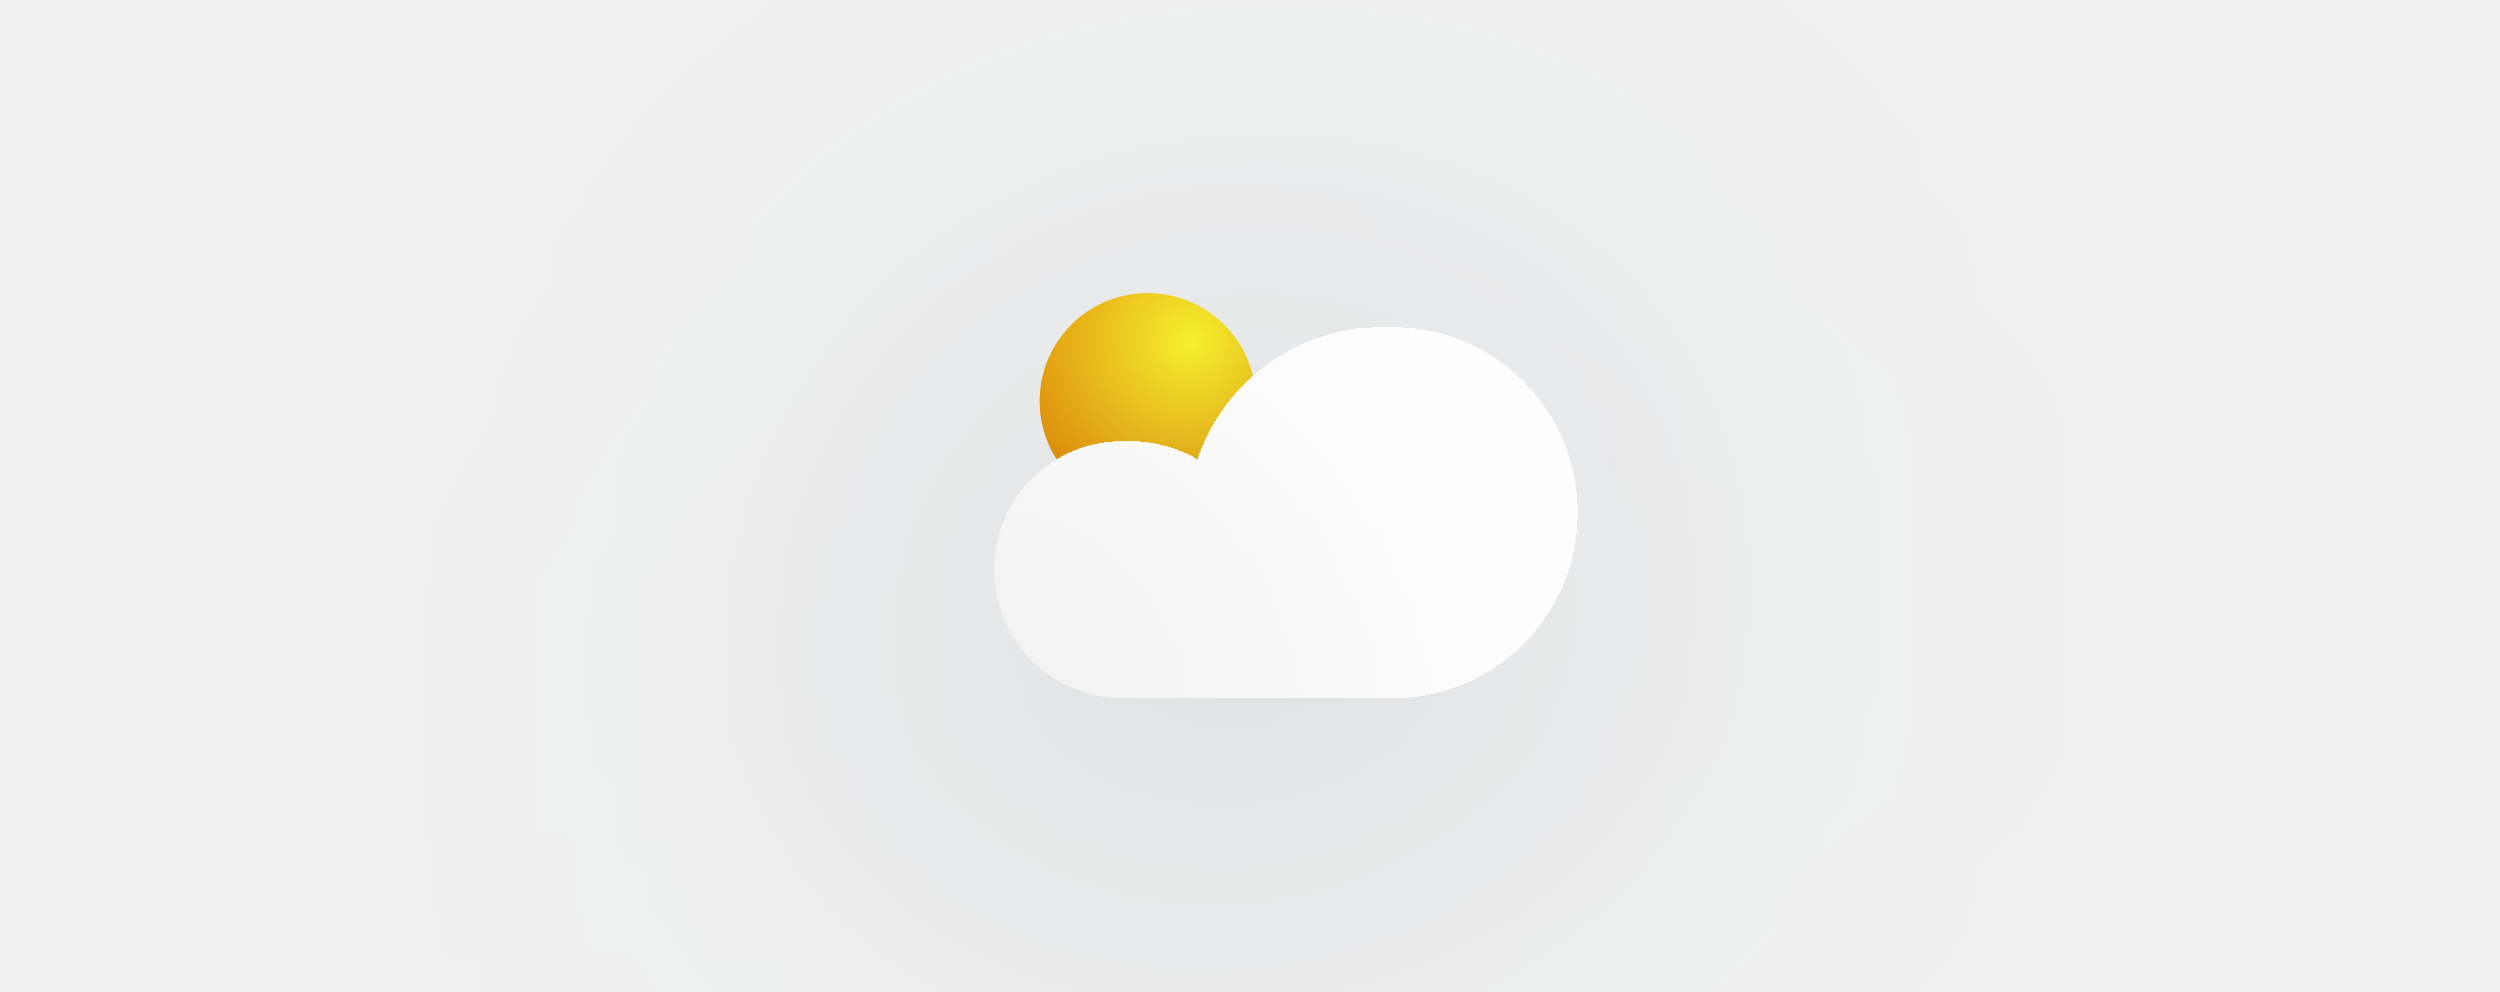
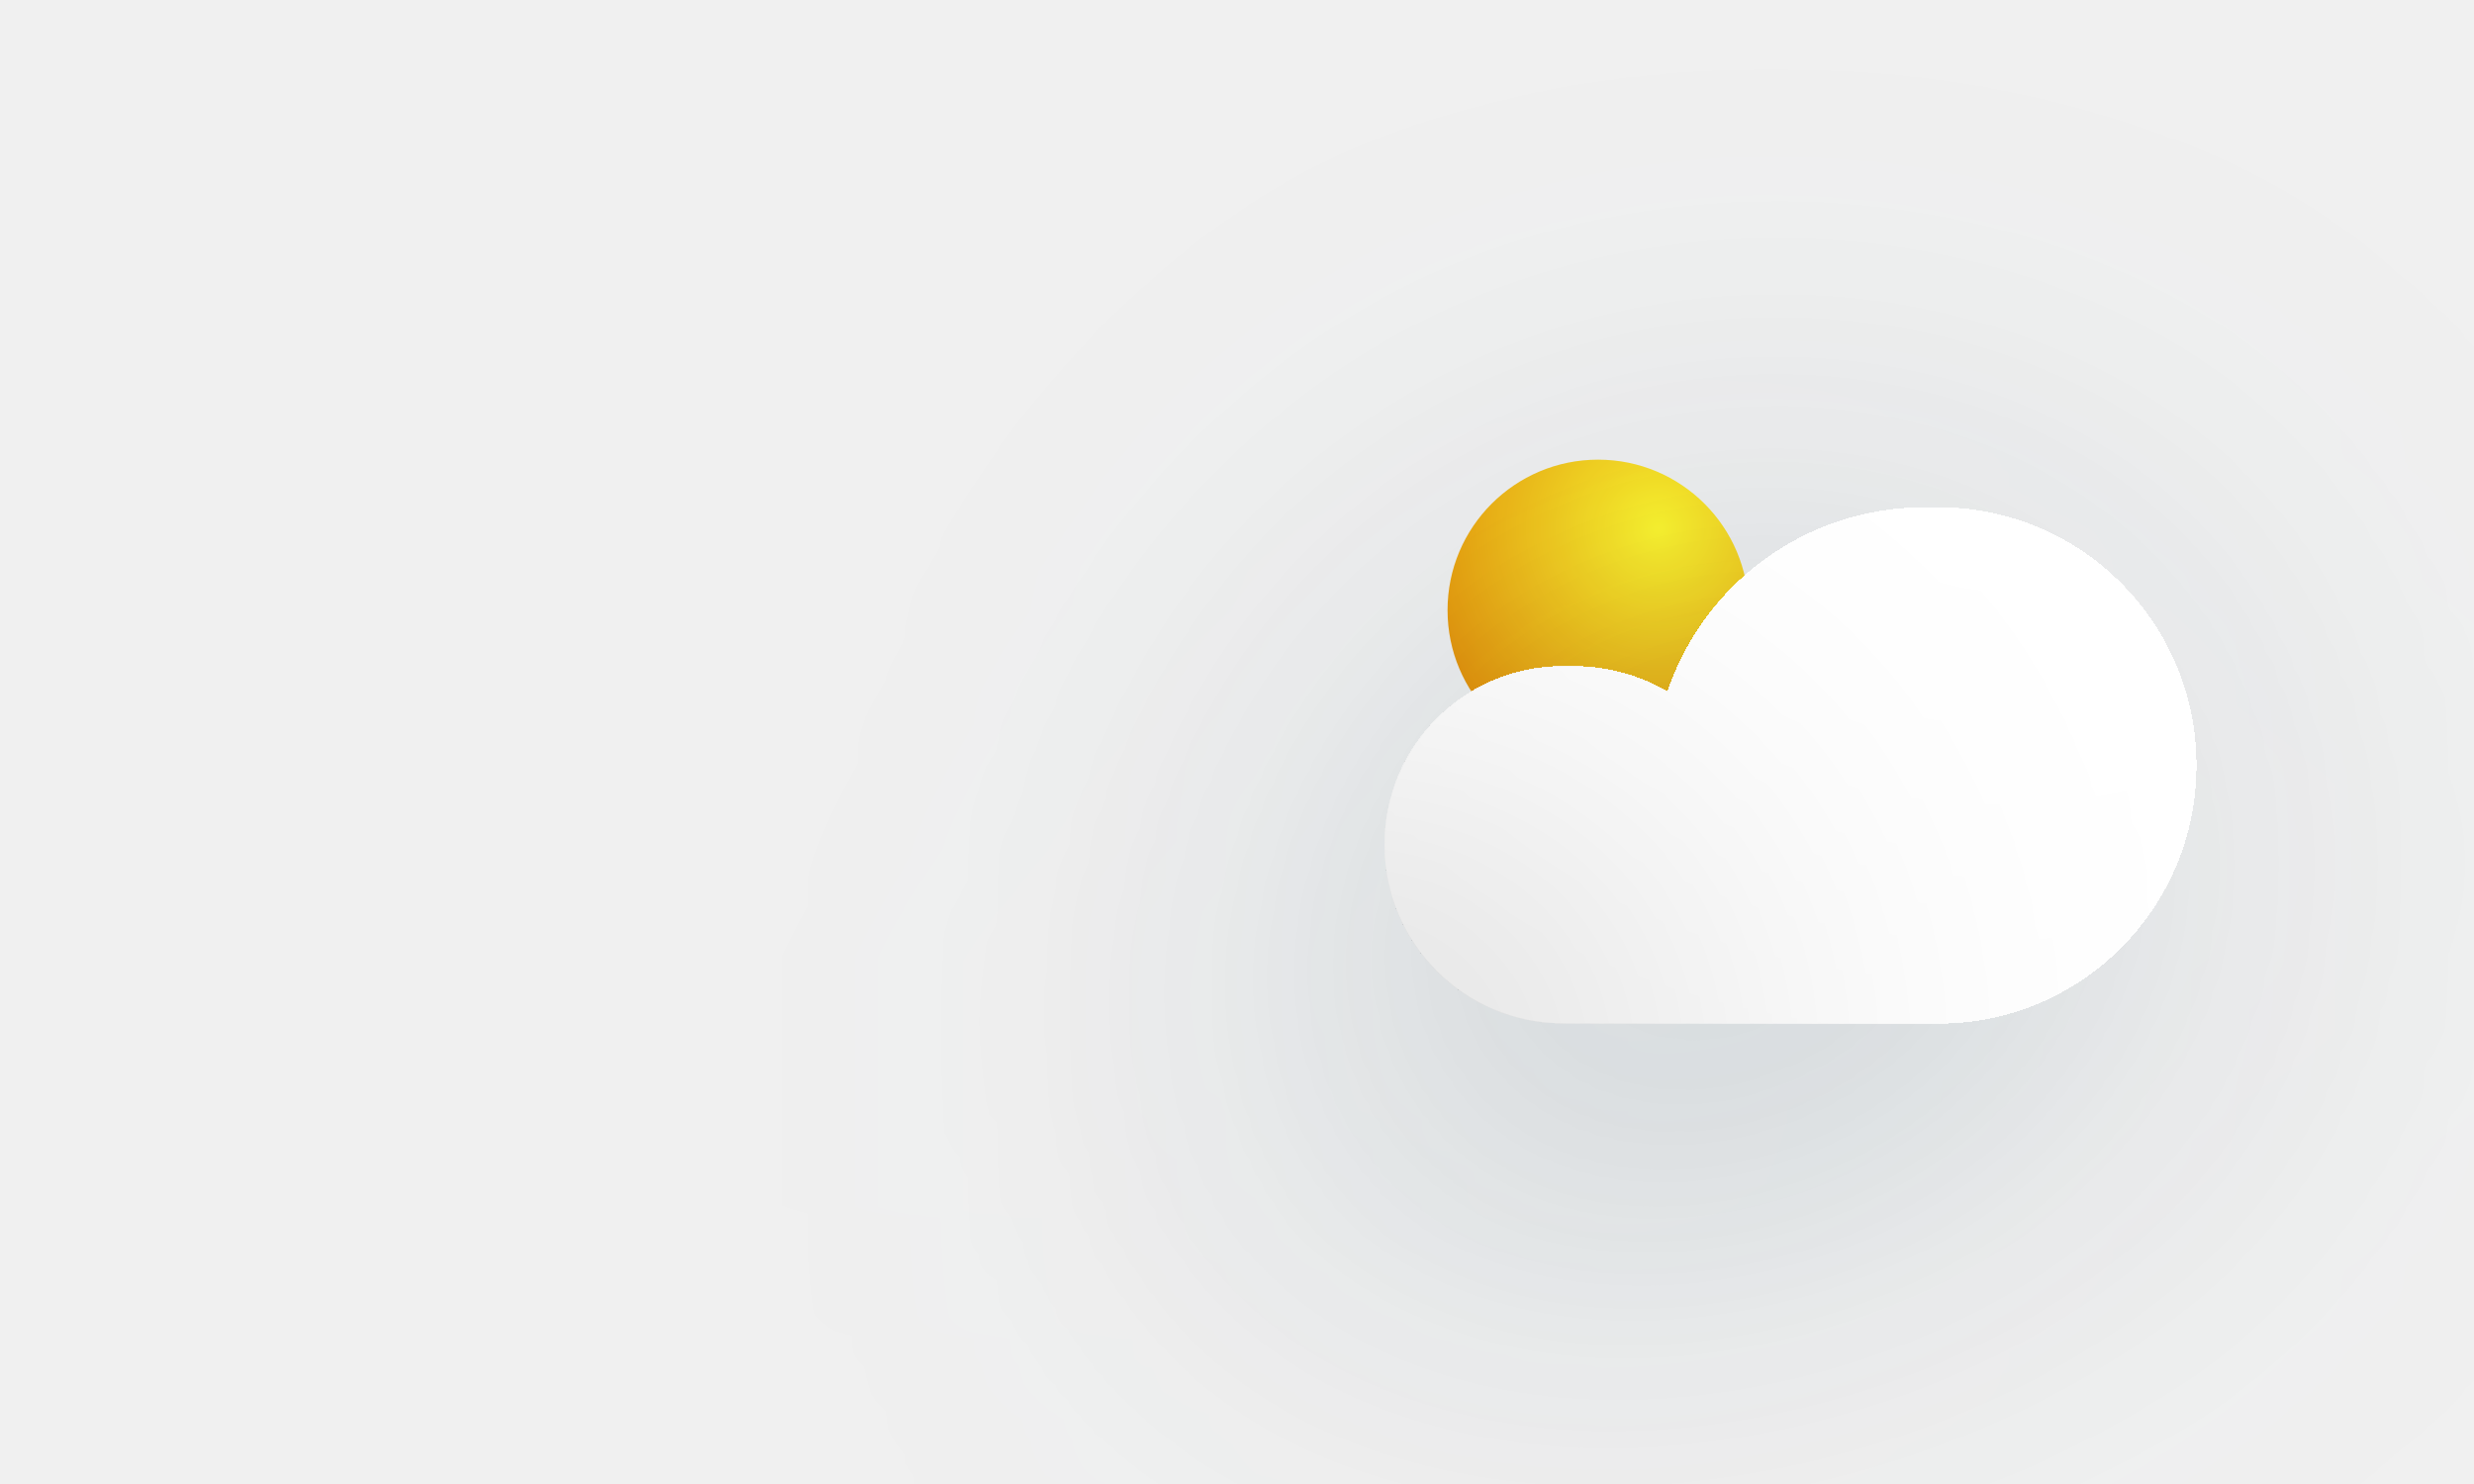
- <svg xmlns="http://www.w3.org/2000/svg" width="121" height="48" viewBox="0 0 121 48" fill="none">
+ <svg xmlns="http://www.w3.org/2000/svg" width="80" height="48" viewBox="0 0 86 48" fill="none">
  <circle cx="55.552" cy="19.416" fill="url(#bfu5duc4ua)" r="5.233" />
  <g opacity=".67" filter="url(#czeh5cbwsb)">
    <path d="M66.638 20.12c3.505 3.163 11.728 6.517 8.566 10.021-3.163 3.504-21.24 13.515-28.767 9.646-3.504-3.163 3.14-13.346 6.302-16.85 3.163-3.505 10.395-5.98 13.9-2.817z" fill="url(#w0sbnbd8jc)" fill-opacity=".3" />
  </g>
  <g filter="url(#n7dwxg9bdd)">
    <path fill-rule="evenodd" clip-rule="evenodd" d="M57.477 33.778h-3.143a6.201 6.201 0 0 1 0-12.403h.34a6.51 6.51 0 0 1 3.297.89 9.434 9.434 0 0 1 8.936-6.412h.467a8.962 8.962 0 0 1 0 17.925h-9.896z" fill="#fff" />
  </g>
  <defs>
    <filter id="czeh5cbwsb" x=".443" y="-26.335" width="120.47" height="111.997" filterUnits="userSpaceOnUse" color-interpolation-filters="sRGB">
      <feFlood flood-opacity="0" result="BackgroundImageFix" />
      <feBlend in="SourceGraphic" in2="BackgroundImageFix" result="shape" />
      <feGaussianBlur stdDeviation="22.5" result="effect1_foregroundBlur_5793_16149" />
    </filter>
    <filter id="n7dwxg9bdd" x="30.133" y=".854" width="54.204" height="43.924" filterUnits="userSpaceOnUse" color-interpolation-filters="sRGB">
      <feFlood flood-opacity="0" result="BackgroundImageFix" />
      <feBlend in="SourceGraphic" in2="BackgroundImageFix" result="shape" />
      <feColorMatrix in="SourceAlpha" values="0 0 0 0 0 0 0 0 0 0 0 0 0 0 0 0 0 0 127 0" result="hardAlpha" />
      <feOffset dx="8" dy="-15" />
      <feGaussianBlur stdDeviation="15" />
      <feComposite in2="hardAlpha" operator="arithmetic" k2="-1" k3="1" />
      <feColorMatrix values="0 0 0 0 0 0 0 0 0 0 0 0 0 0 0 0 0 0 0.2 0" />
      <feBlend in2="shape" result="effect1_innerShadow_5793_16149" />
      <feColorMatrix in="SourceAlpha" values="0 0 0 0 0 0 0 0 0 0 0 0 0 0 0 0 0 0 127 0" result="hardAlpha" />
      <feOffset dx="-18" dy="11" />
      <feGaussianBlur stdDeviation="15" />
      <feComposite in2="hardAlpha" operator="arithmetic" k2="-1" k3="1" />
      <feColorMatrix values="0 0 0 0 1 0 0 0 0 1 0 0 0 0 1 0 0 0 1 0" />
      <feBlend in2="effect1_innerShadow_5793_16149" result="effect2_innerShadow_5793_16149" />
    </filter>
    <radialGradient id="bfu5duc4ua" cx="0" cy="0" r="1" gradientUnits="userSpaceOnUse" gradientTransform="rotate(132.136 25.142 21.071) scale(10.9025)">
      <stop stop-color="#FFF72C" />
      <stop offset="1" stop-color="#DF7800" />
    </radialGradient>
    <linearGradient id="w0sbnbd8jc" x1="50.159" y1="41.336" x2="70.514" y2="18.492" gradientUnits="userSpaceOnUse">
      <stop stop-color="#254659" />
      <stop offset="1" stop-color="#023553" />
    </linearGradient>
  </defs>
</svg>
